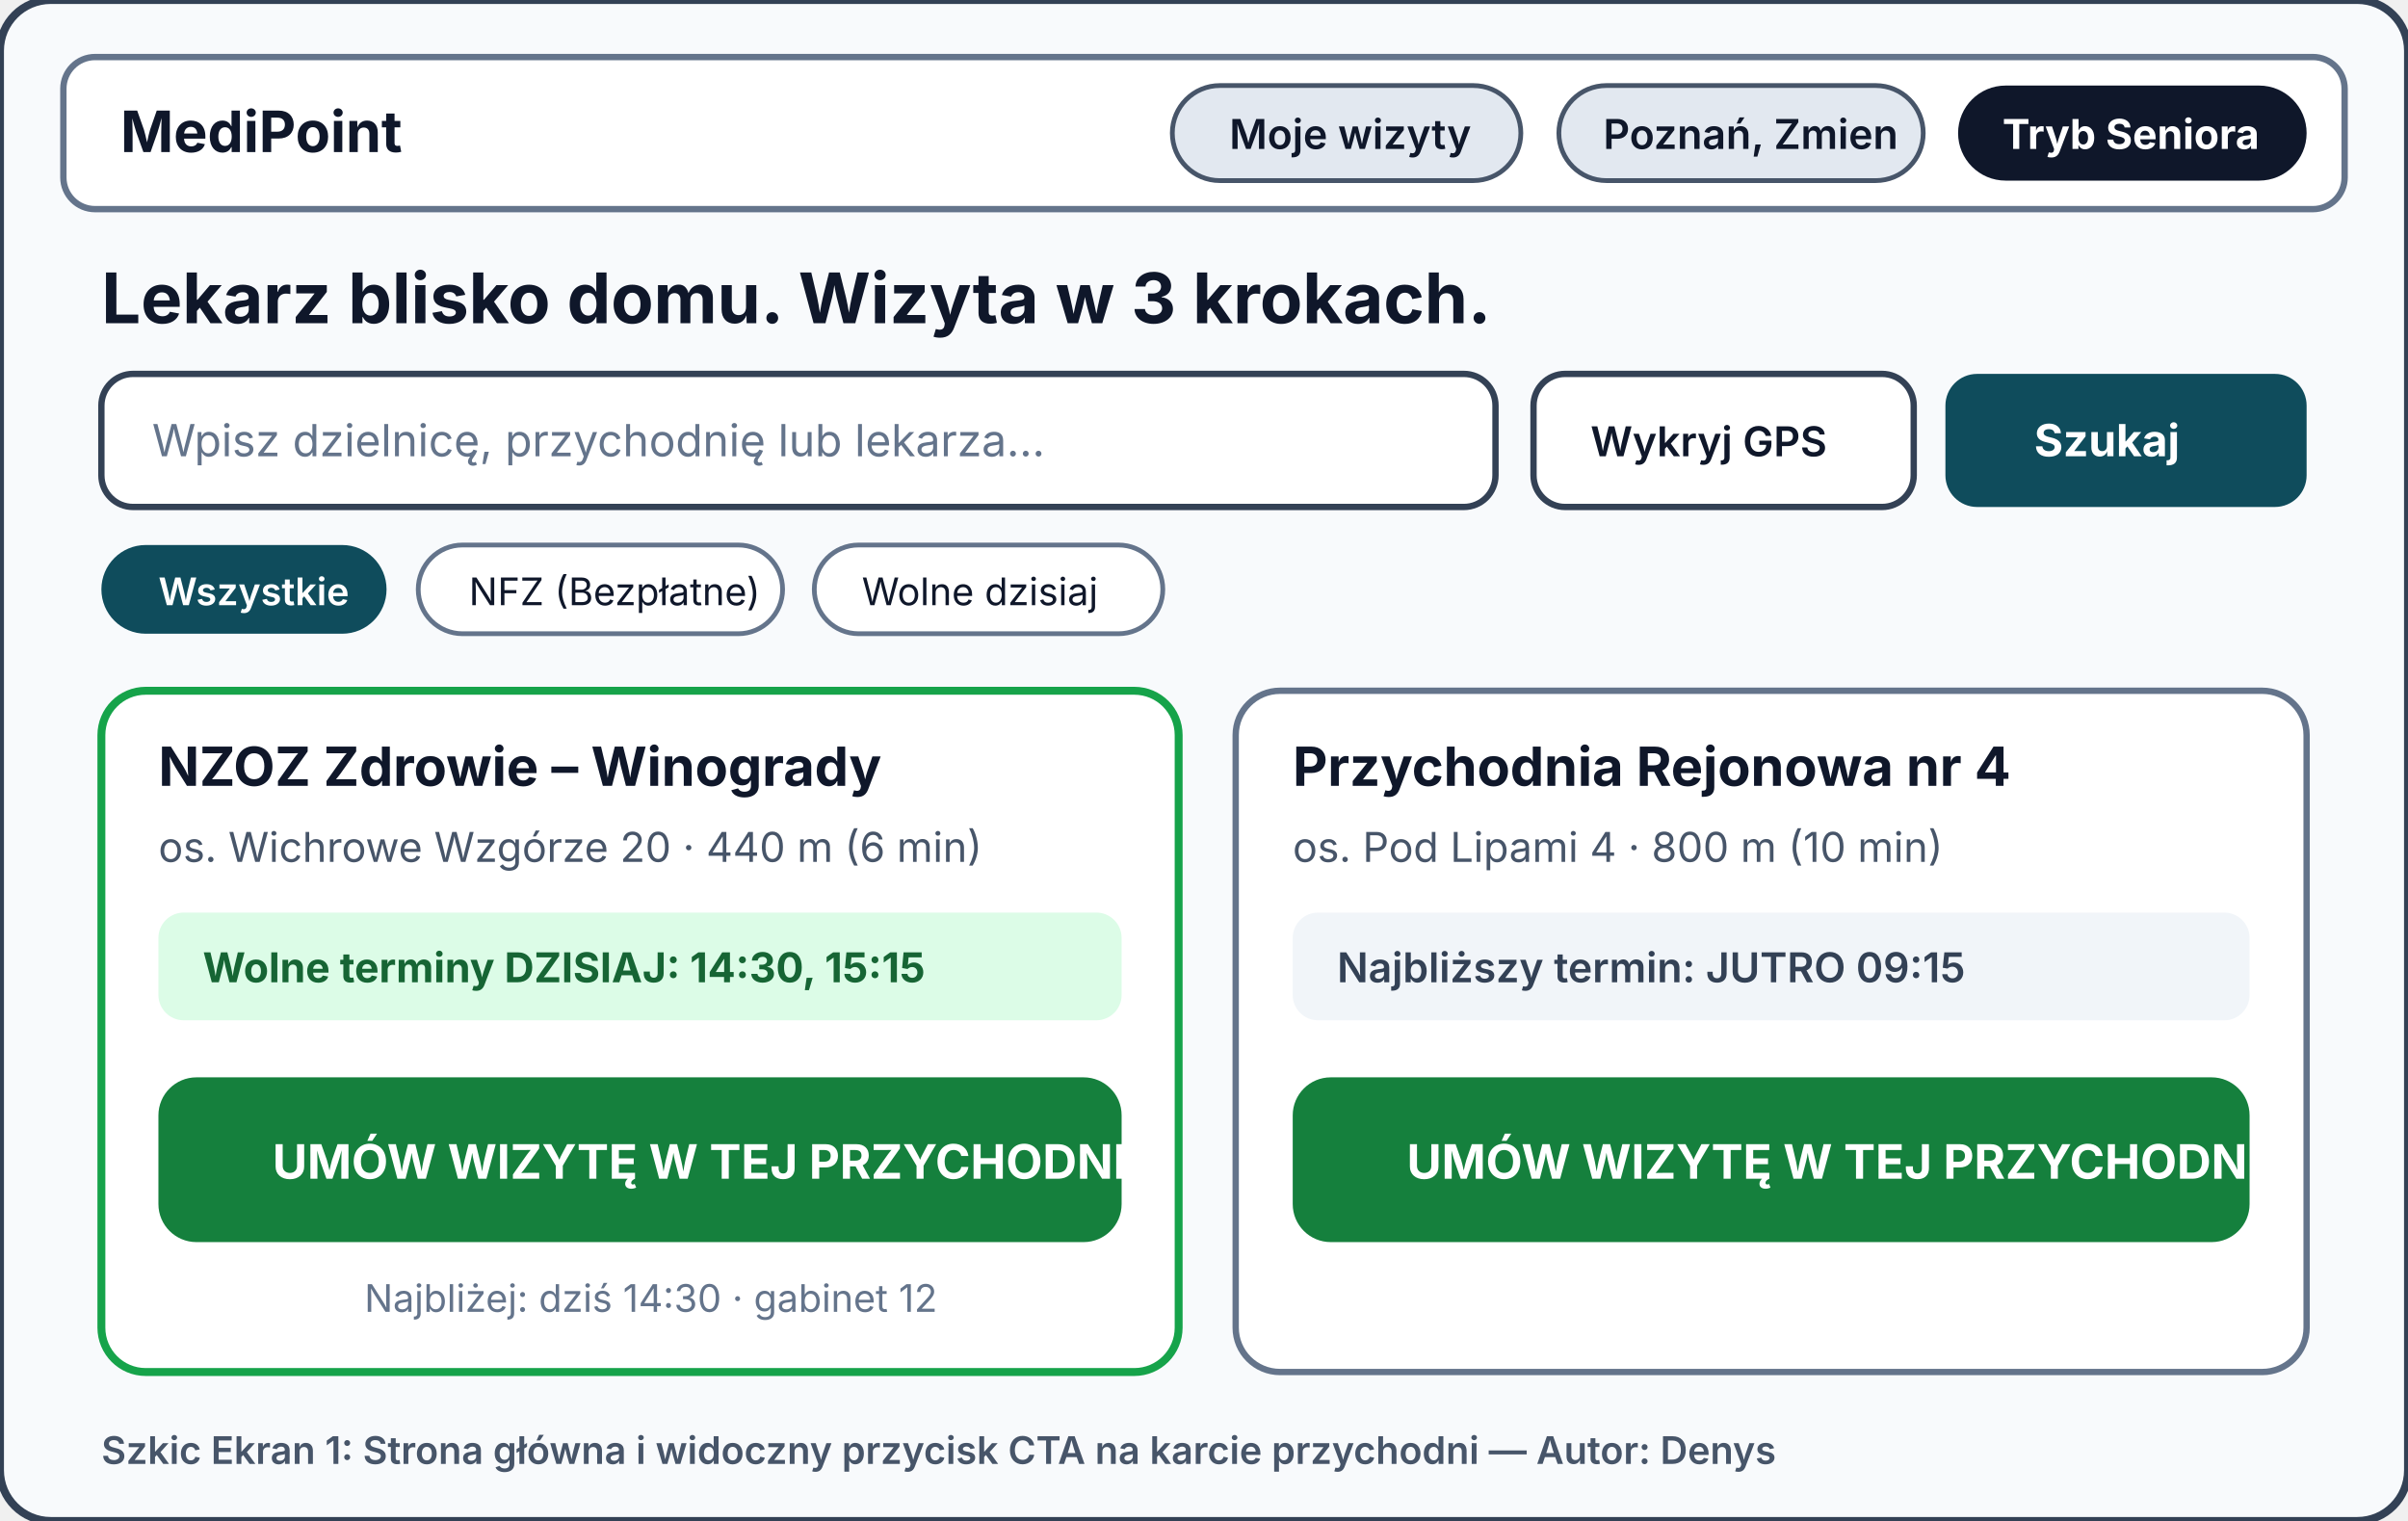
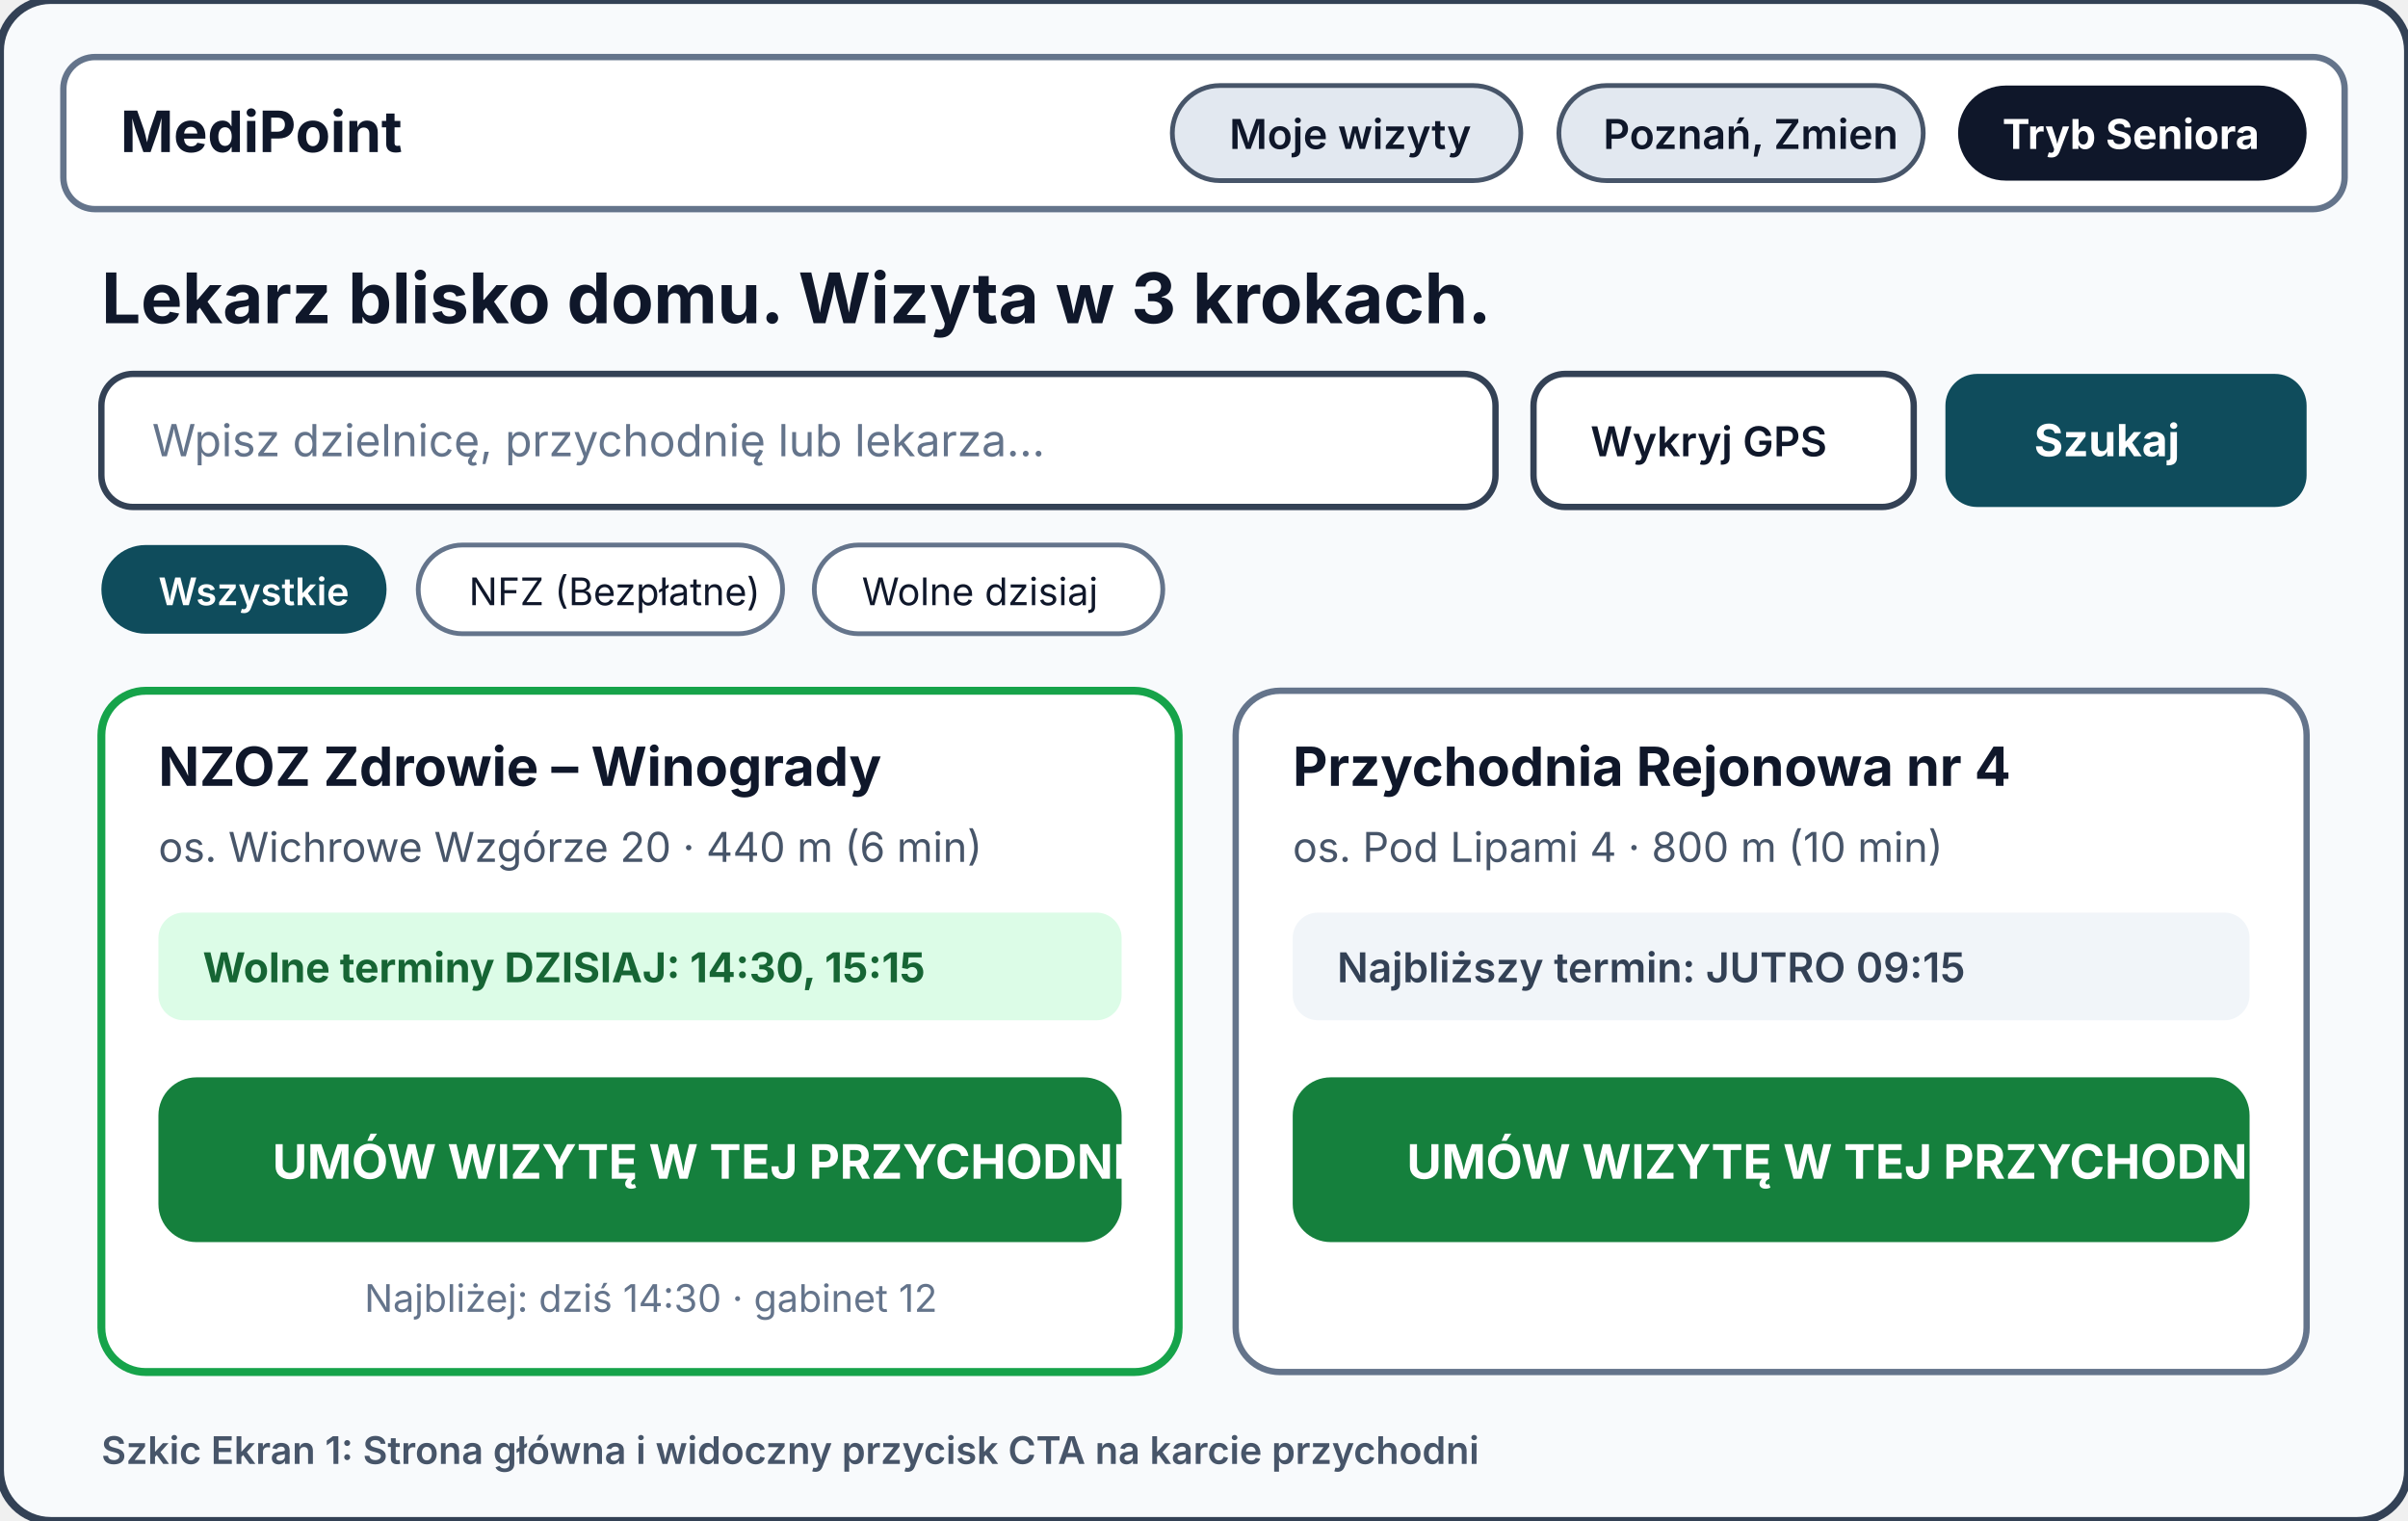
<svg xmlns="http://www.w3.org/2000/svg" viewBox="0 0 760 480" width="760" height="480" font-family="system-ui, -apple-system, sans-serif">
  <rect width="760" height="480" rx="16" fill="#f8fafc" stroke="#334155" stroke-width="2.5" />
  <rect x="20" y="18" width="720" height="48" rx="10" fill="#ffffff" stroke="#64748b" stroke-width="2" />
  <text x="38" y="48" font-size="18" font-weight="700" fill="#0f172a">MediPoint</text>
  <rect x="370" y="27" width="110" height="30" rx="15" fill="#e2e8f0" stroke="#475569" stroke-width="1.5" />
  <text x="388" y="47" font-size="13" font-weight="600" fill="#0f172a">Moje wizyty</text>
  <rect x="492" y="27" width="115" height="30" rx="15" fill="#e2e8f0" stroke="#475569" stroke-width="1.5" />
  <text x="506" y="47" font-size="13" font-weight="600" fill="#0f172a">Poznań, Zmien</text>
  <rect x="618" y="27" width="110" height="30" rx="15" fill="#0f172a" />
  <text x="632" y="47" font-size="13" font-weight="700" fill="#ffffff">Tryb Seniora</text>
  <text x="32" y="102" font-size="22" font-weight="700" fill="#0f172a">Lekarz blisko domu. Wizyta w 3 krokach.</text>
  <rect x="32" y="118" width="440" height="42" rx="10" fill="#ffffff" stroke="#334155" stroke-width="2" />
  <text x="48" y="144" font-size="14" fill="#64748b">Wpisz dzielnicę, przychodnię lub lekarza...</text>
  <rect x="484" y="118" width="120" height="42" rx="10" fill="#ffffff" stroke="#334155" stroke-width="2" />
  <text x="502" y="144" font-size="13" font-weight="600" fill="#0f172a">Wykryj GPS</text>
  <rect x="614" y="118" width="114" height="42" rx="10" fill="#0f4c5c" />
  <text x="642" y="144" font-size="14" font-weight="700" fill="#ffffff">Szukaj</text>
  <rect x="32" y="172" width="90" height="28" rx="14" fill="#0f4c5c" />
  <text x="50" y="191" font-size="12" font-weight="600" fill="#ffffff">Wszystkie</text>
  <rect x="132" y="172" width="115" height="28" rx="14" fill="#ffffff" stroke="#64748b" stroke-width="1.5" />
  <text x="148" y="191" font-size="12" fill="#0f172a">NFZ (Bezpłatne)</text>
  <rect x="257" y="172" width="110" height="28" rx="14" fill="#ffffff" stroke="#64748b" stroke-width="1.5" />
  <text x="272" y="191" font-size="12" fill="#0f172a">Wolne dzisiaj</text>
  <rect x="32" y="218" width="340" height="215" rx="14" fill="#ffffff" stroke="#16a34a" stroke-width="2.5" />
  <text x="50" y="248" font-size="17" font-weight="700" fill="#0f172a">NZOZ Zdrowie – Winogrady</text>
  <text x="50" y="272" font-size="13" fill="#475569">os. Wichrowe Wzgórze 20 · 440 m (6 min)</text>
  <rect x="50" y="288" width="304" height="34" rx="8" fill="#dcfce7" />
  <text x="64" y="310" font-size="13" font-weight="700" fill="#166534">Wolne terminy DZISIAJ: 14:30, 15:15</text>
  <rect x="50" y="340" width="304" height="52" rx="12" fill="#15803d" />
  <text x="86" y="372" font-size="15" font-weight="700" fill="#ffffff">UMÓW WIZYTĘ W TEJ PRZYCHODNI</text>
  <text x="115" y="414" font-size="12" fill="#64748b">Najbliżej: dziś 14:30 · gabinet 12</text>
  <rect x="390" y="218" width="338" height="215" rx="14" fill="#ffffff" stroke="#64748b" stroke-width="2" />
  <text x="408" y="248" font-size="17" font-weight="700" fill="#0f172a">Przychodnia Rejonowa nr 4</text>
  <text x="408" y="272" font-size="13" fill="#475569">os. Pod Lipami 4 · 800 m (10 min)</text>
  <rect x="408" y="288" width="302" height="34" rx="8" fill="#f1f5f9" />
  <text x="422" y="310" font-size="13" font-weight="600" fill="#334155">Najbliższy termin: JUTRO 09:15</text>
  <rect x="408" y="340" width="302" height="52" rx="12" fill="#15803d" />
  <text x="444" y="372" font-size="15" font-weight="700" fill="#ffffff">UMÓW WIZYTĘ W TEJ PRZYCHODNI</text>
-   <text x="32" y="462" font-size="12" font-weight="600" fill="#475569">Szkic Ekran 1: Strona główna i widoczny przycisk CTA na karcie przychodni — Autor: Denys</text>
+   <text x="32" y="462" font-size="12" font-weight="600" fill="#475569">Szkic Ekran 1: Strona główna i widoczny przycisk CTA na karcie przychodni</text>
</svg>
